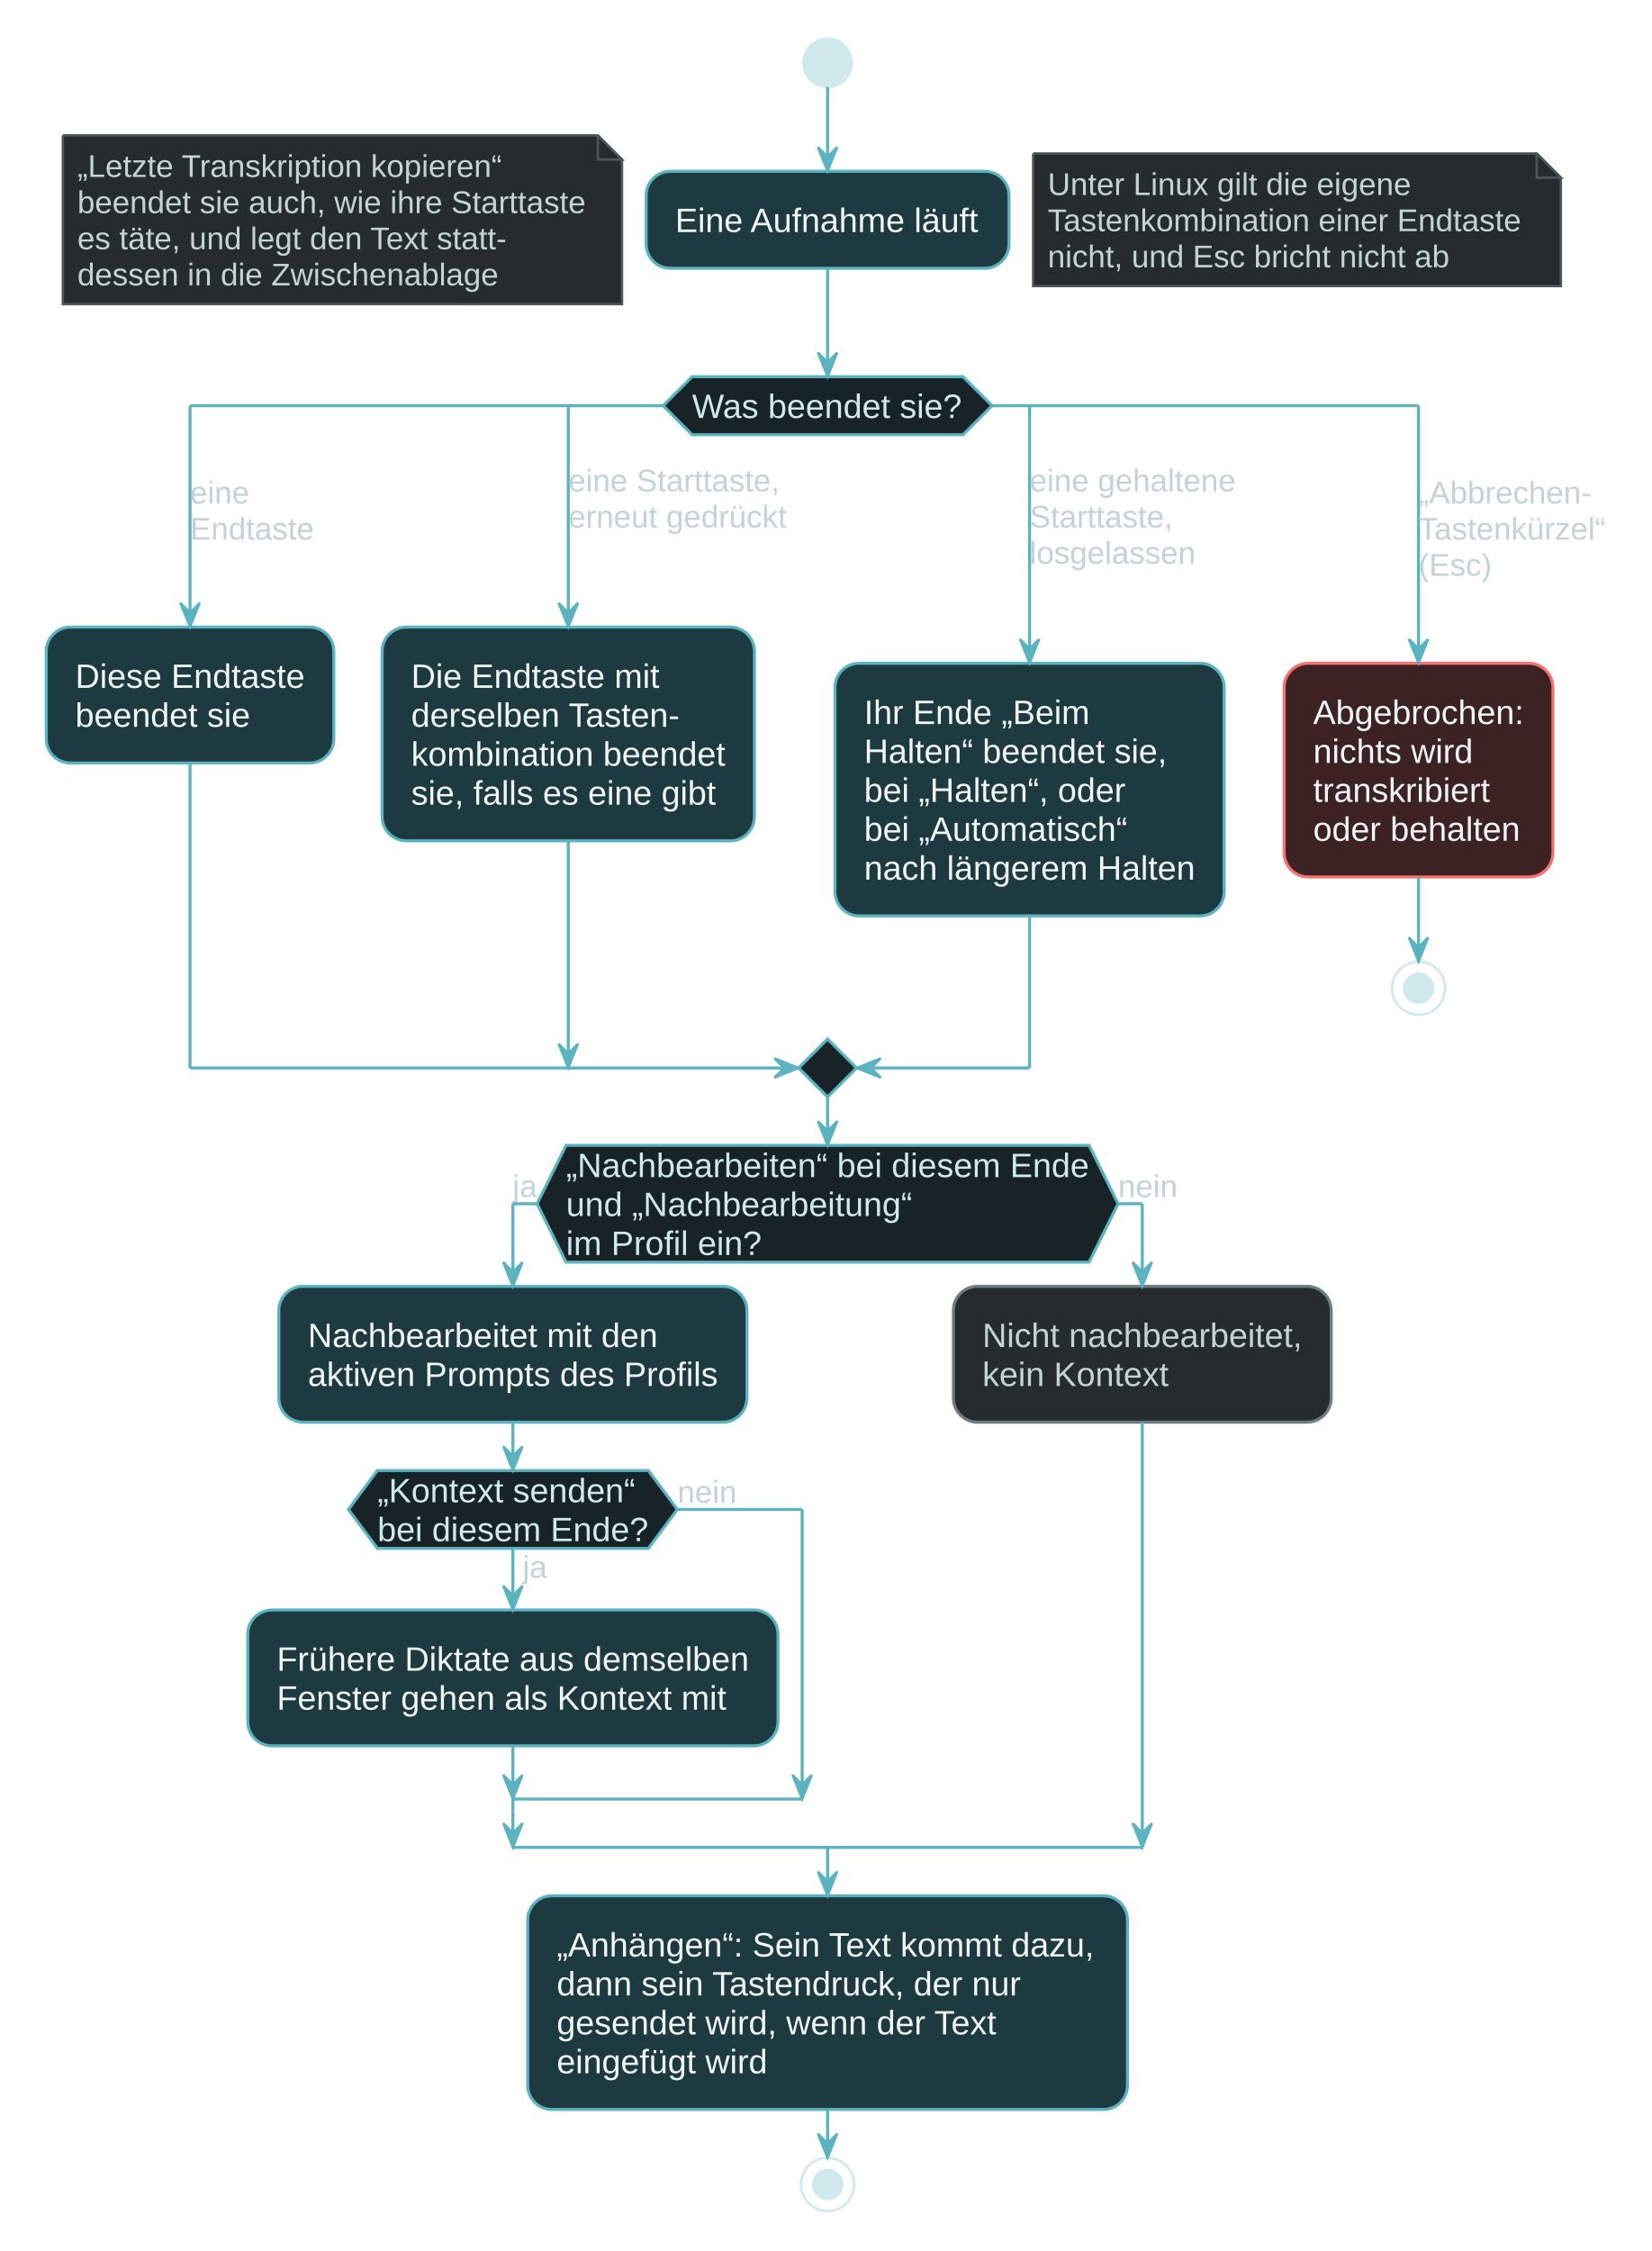
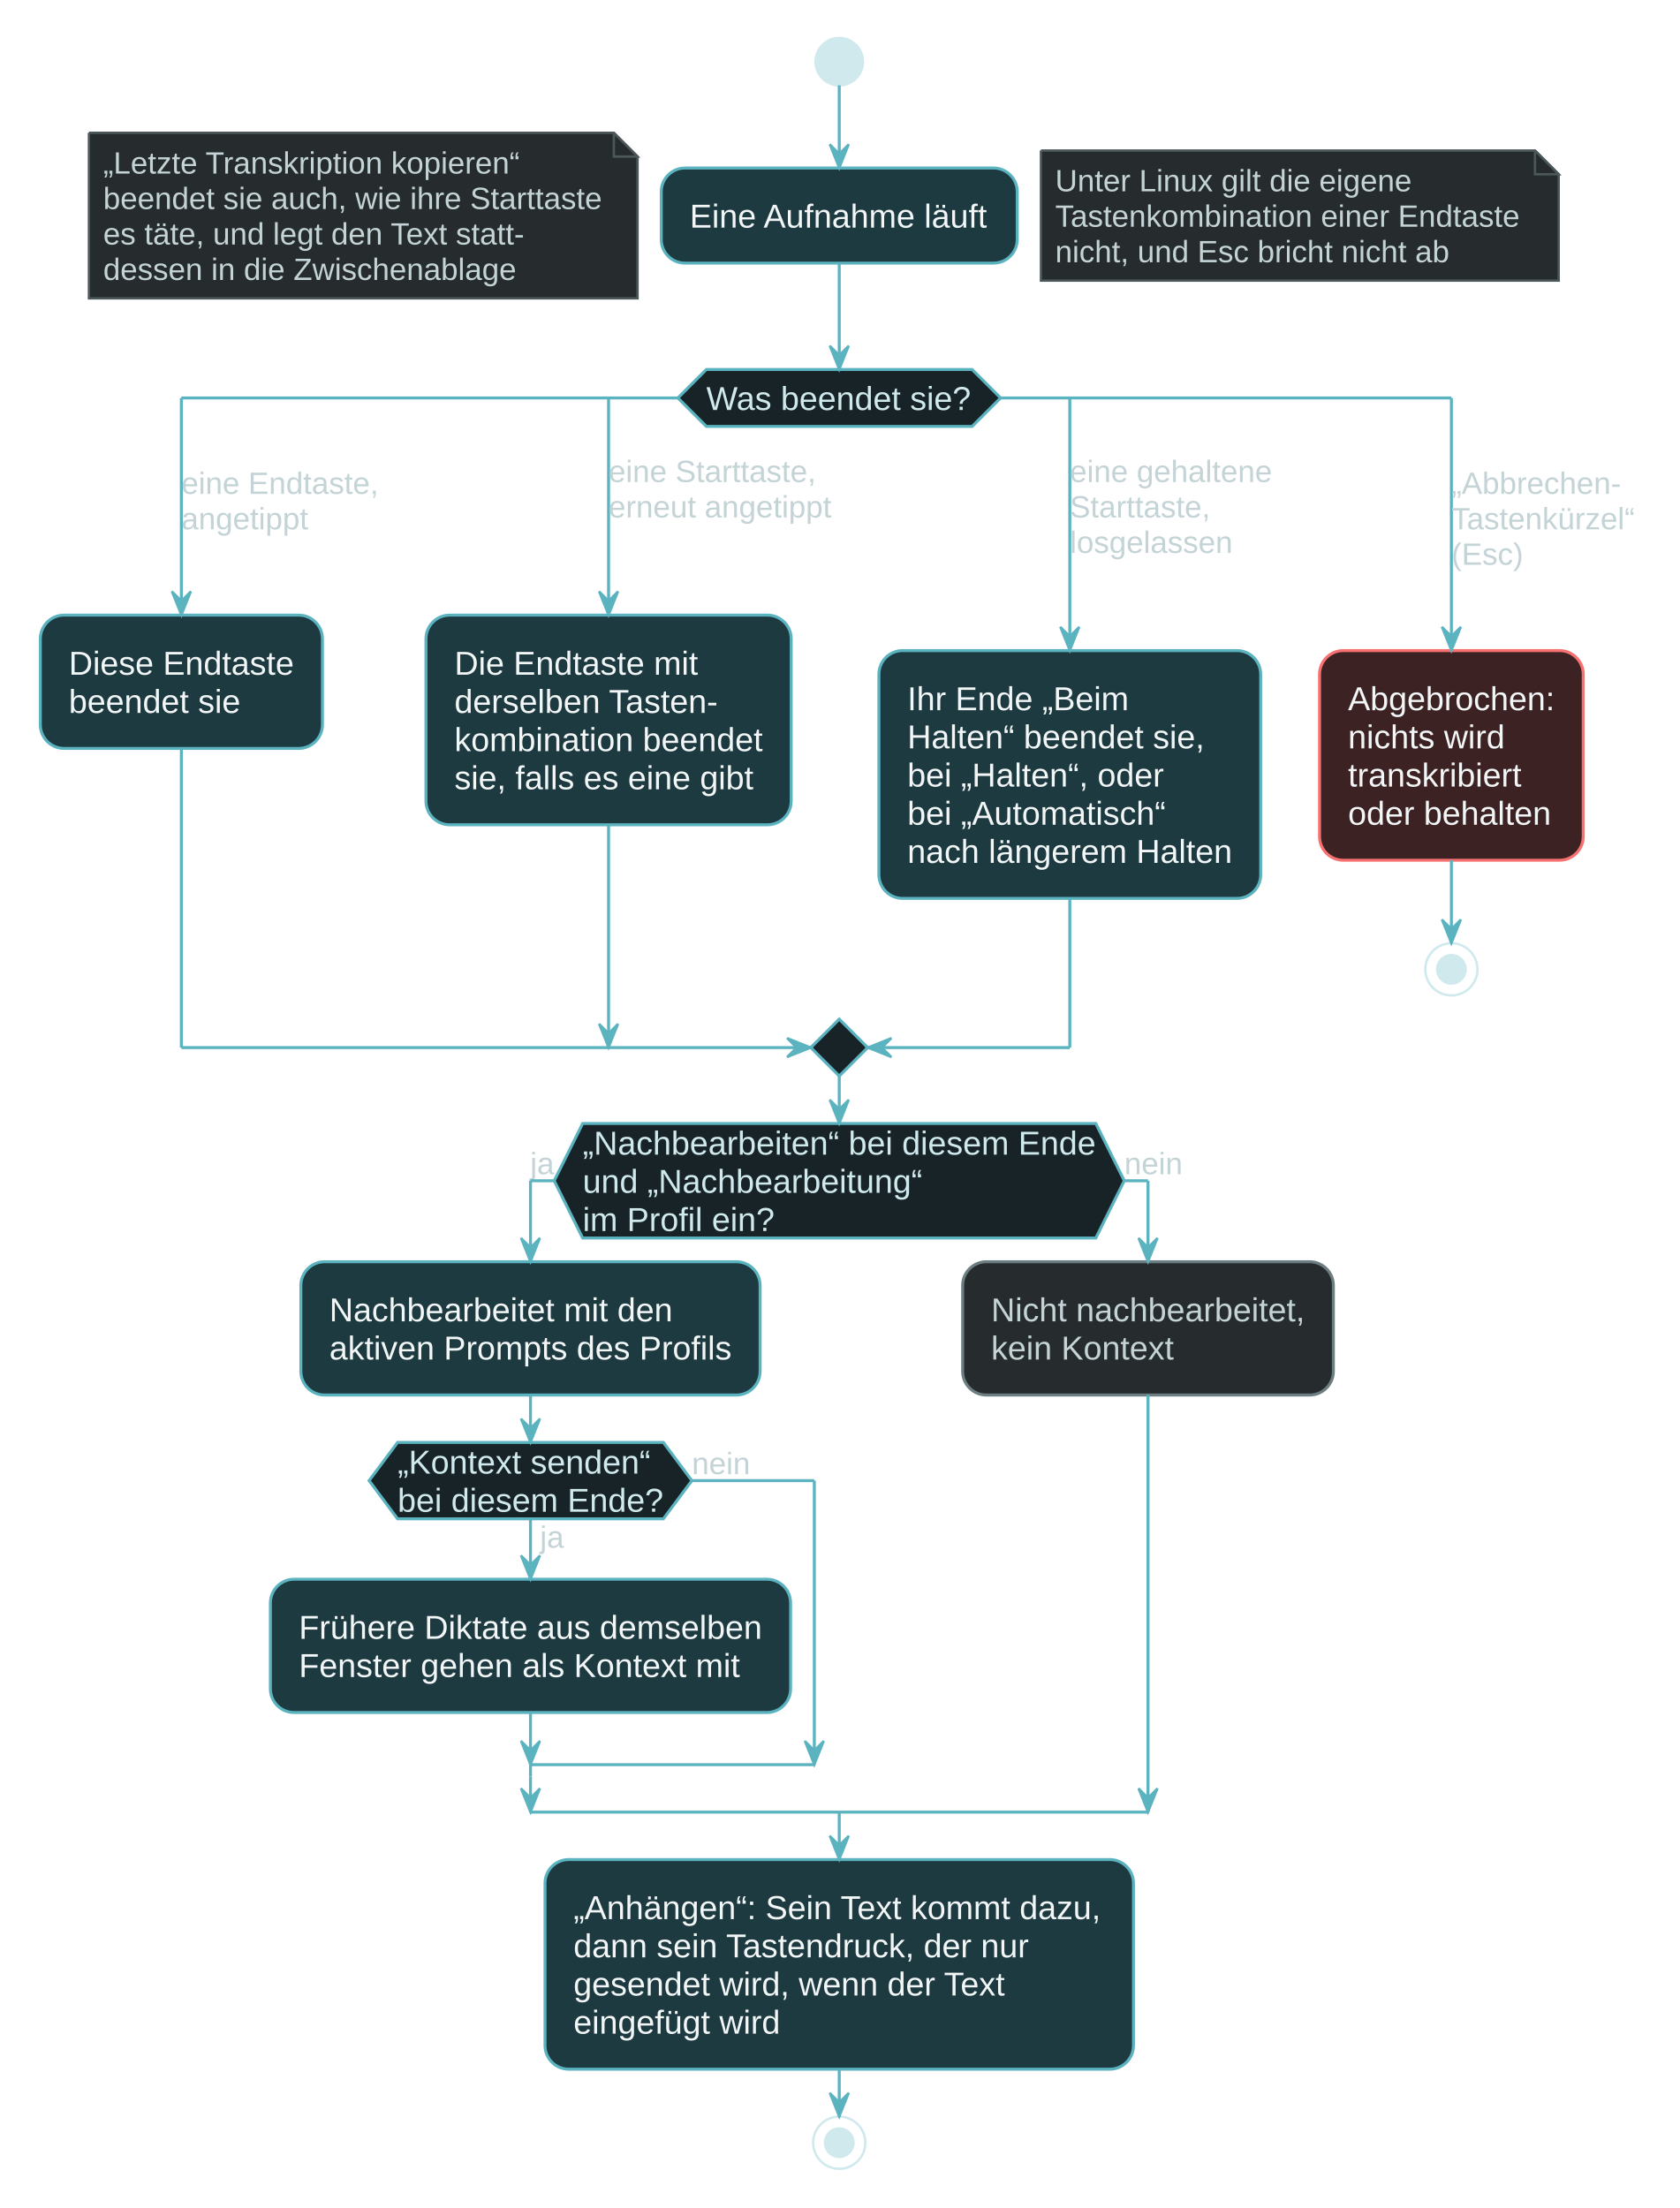
- <svg xmlns="http://www.w3.org/2000/svg" contentStyleType="text/css" data-diagram-type="ACTIVITY" height="931px" preserveAspectRatio="none" style="width:683px;height:931px;" version="1.1" viewBox="0 0 683 931" width="683px" zoomAndPan="magnify">
+ <svg xmlns="http://www.w3.org/2000/svg" contentStyleType="text/css" data-diagram-type="ACTIVITY" height="931px" preserveAspectRatio="none" style="width:708px;height:931px;" version="1.1" viewBox="0 0 708 931" width="708px" zoomAndPan="magnify">
  <defs />
  <g>
-     <ellipse cx="342.332" cy="26" fill="#CFE9ED" rx="10" ry="10" style="stroke:#CFE9ED;stroke-width:1;" />
-     <path d="M26,56 L26,125.795 L257.291,125.795 L257.291,66 L247.292,56 L26,56" fill="#262B2D" style="stroke:#4B5759;stroke-width:1;" />
-     <path d="M247.292,56 L247.292,66 L257.291,66 L247.292,56" fill="#262B2D" style="stroke:#4B5759;stroke-width:1;" />
-     <text fill="#C3D3D6" font-family="Arial, Helvetica, 'Liberation Sans', 'Arimo', sans-serif" font-size="13" lengthAdjust="spacing" textLength="176.3" x="32" y="73.194">„Letzte Transkription kopieren“</text>
-     <text fill="#C3D3D6" font-family="Arial, Helvetica, 'Liberation Sans', 'Arimo', sans-serif" font-size="13" lengthAdjust="spacing" textLength="210.292" x="32" y="88.143">beendet sie auch, wie ihre Starttaste</text>
-     <text fill="#C3D3D6" font-family="Arial, Helvetica, 'Liberation Sans', 'Arimo', sans-serif" font-size="13" lengthAdjust="spacing" textLength="179.213" x="32" y="103.091">es täte, und legt den Text statt-</text>
-     <text fill="#C3D3D6" font-family="Arial, Helvetica, 'Liberation Sans', 'Arimo', sans-serif" font-size="13" lengthAdjust="spacing" textLength="174.167" x="32" y="118.04">dessen in die Zwischenablage</text>
-     <path d="M427.373,63.474 L427.373,118.321 L645.659,118.321 L645.659,73.474 L635.659,63.474 L427.373,63.474" fill="#262B2D" style="stroke:#4B5759;stroke-width:1;" />
-     <path d="M635.659,63.474 L635.659,73.474 L645.659,73.474 L635.659,63.474" fill="#262B2D" style="stroke:#4B5759;stroke-width:1;" />
-     <text fill="#C3D3D6" font-family="Arial, Helvetica, 'Liberation Sans', 'Arimo', sans-serif" font-size="13" lengthAdjust="spacing" textLength="150.319" x="433.373" y="80.668">Unter Linux gilt die eigene</text>
-     <text fill="#C3D3D6" font-family="Arial, Helvetica, 'Liberation Sans', 'Arimo', sans-serif" font-size="13" lengthAdjust="spacing" textLength="197.285" x="433.373" y="95.617">Tastenkombination einer Endtaste</text>
-     <text fill="#C3D3D6" font-family="Arial, Helvetica, 'Liberation Sans', 'Arimo', sans-serif" font-size="13" lengthAdjust="spacing" textLength="166.201" x="433.373" y="110.566">nicht, und Esc bricht nicht ab</text>
-     <rect fill="#1D3A40" height="40.099" rx="10" ry="10" style="stroke:#5BB3C0;stroke-width:1.25;" width="150.082" x="267.291" y="70.848" />
-     <text fill="#F2F6F7" font-family="Arial, Helvetica, 'Liberation Sans', 'Arimo', sans-serif" font-size="14" lengthAdjust="spacing" textLength="126.082" x="279.291" y="95.98">Eine Aufnahme läuft</text>
-     <polygon fill="#182327" points="286.298,155.795,398.367,155.795,410.367,167.795,398.367,179.795,286.298,179.795,274.298,167.795,286.298,155.795" style="stroke:#5BB3C0;stroke-width:1.25;" />
-     <text fill="#CFE9ED" font-family="Arial, Helvetica, 'Liberation Sans', 'Arimo', sans-serif" font-size="14" lengthAdjust="spacing" textLength="112.068" x="286.298" y="172.877">Was beendet sie?</text>
-     <rect fill="#1D3A40" height="56.197" rx="10" ry="10" style="stroke:#5BB3C0;stroke-width:1.25;" width="118.944" x="19.135" y="259.37" />
-     <text fill="#F2F6F7" font-family="Arial, Helvetica, 'Liberation Sans', 'Arimo', sans-serif" font-size="14" lengthAdjust="spacing" textLength="94.944" x="31.135" y="284.502">Diese Endtaste</text>
-     <text fill="#F2F6F7" font-family="Arial, Helvetica, 'Liberation Sans', 'Arimo', sans-serif" font-size="14" lengthAdjust="spacing" textLength="72.393" x="31.135" y="300.601">beendet sie</text>
-     <rect fill="#1D3A40" height="88.394" rx="10" ry="10" style="stroke:#5BB3C0;stroke-width:1.25;" width="153.985" x="158.08" y="259.37" />
-     <text fill="#F2F6F7" font-family="Arial, Helvetica, 'Liberation Sans', 'Arimo', sans-serif" font-size="14" lengthAdjust="spacing" textLength="102.71" x="170.08" y="284.502">Die Endtaste mit</text>
-     <text fill="#F2F6F7" font-family="Arial, Helvetica, 'Liberation Sans', 'Arimo', sans-serif" font-size="14" lengthAdjust="spacing" textLength="112.841" x="170.08" y="300.601">derselben Tasten-</text>
-     <text fill="#F2F6F7" font-family="Arial, Helvetica, 'Liberation Sans', 'Arimo', sans-serif" font-size="14" lengthAdjust="spacing" textLength="129.985" x="170.08" y="316.7">kombination beendet</text>
-     <text fill="#F2F6F7" font-family="Arial, Helvetica, 'Liberation Sans', 'Arimo', sans-serif" font-size="14" lengthAdjust="spacing" textLength="126.068" x="170.08" y="332.798">sie, falls es eine gibt</text>
-     <rect fill="#1D3A40" height="104.493" rx="10" ry="10" style="stroke:#5BB3C0;stroke-width:1.25;" width="160.972" x="345.406" y="274.319" />
-     <text fill="#F2F6F7" font-family="Arial, Helvetica, 'Liberation Sans', 'Arimo', sans-serif" font-size="14" lengthAdjust="spacing" textLength="93.372" x="357.406" y="299.451">Ihr Ende „Beim</text>
-     <text fill="#F2F6F7" font-family="Arial, Helvetica, 'Liberation Sans', 'Arimo', sans-serif" font-size="14" lengthAdjust="spacing" textLength="125.303" x="357.406" y="315.55">Halten“ beendet sie,</text>
-     <text fill="#F2F6F7" font-family="Arial, Helvetica, 'Liberation Sans', 'Arimo', sans-serif" font-size="14" lengthAdjust="spacing" textLength="108.165" x="357.406" y="331.648">bei „Halten“, oder</text>
-     <text fill="#F2F6F7" font-family="Arial, Helvetica, 'Liberation Sans', 'Arimo', sans-serif" font-size="14" lengthAdjust="spacing" textLength="108.931" x="357.406" y="347.747">bei „Automatisch“</text>
-     <text fill="#F2F6F7" font-family="Arial, Helvetica, 'Liberation Sans', 'Arimo', sans-serif" font-size="14" lengthAdjust="spacing" textLength="136.972" x="357.406" y="363.846">nach längerem Halten</text>
-     <rect fill="#3D2224" height="88.394" rx="10" ry="10" style="stroke:#F87171;stroke-width:1.25;" width="111.179" x="531.191" y="274.319" />
-     <text fill="#F2F6F7" font-family="Arial, Helvetica, 'Liberation Sans', 'Arimo', sans-serif" font-size="14" lengthAdjust="spacing" textLength="87.179" x="543.191" y="299.451">Abgebrochen:</text>
-     <text fill="#F2F6F7" font-family="Arial, Helvetica, 'Liberation Sans', 'Arimo', sans-serif" font-size="14" lengthAdjust="spacing" textLength="66.131" x="543.191" y="315.55">nichts wird</text>
-     <text fill="#F2F6F7" font-family="Arial, Helvetica, 'Liberation Sans', 'Arimo', sans-serif" font-size="14" lengthAdjust="spacing" textLength="73.131" x="543.191" y="331.648">transkribiert</text>
-     <text fill="#F2F6F7" font-family="Arial, Helvetica, 'Liberation Sans', 'Arimo', sans-serif" font-size="14" lengthAdjust="spacing" textLength="85.627" x="543.191" y="347.747">oder behalten</text>
-     <ellipse cx="586.781" cy="408.714" fill="none" rx="11" ry="11" style="stroke:#CFE9ED;stroke-width:1;" />
-     <ellipse cx="586.781" cy="408.714" fill="#CFE9ED" rx="6" ry="6" style="stroke:#CFE9ED;stroke-width:1;" />
-     <polygon fill="#182327" points="342.332,429.714,342.332,429.714,354.332,441.714,342.332,453.714,342.332,453.714,330.332,441.714,342.332,429.714" style="stroke:#5BB3C0;stroke-width:1.25;" />
-     <polygon fill="#182327" points="234.157,473.714,450.508,473.714,462.508,497.862,450.508,522.01,234.157,522.01,222.157,497.862,234.157,473.714" style="stroke:#5BB3C0;stroke-width:1.25;" />
-     <text fill="#CFE9ED" font-family="Arial, Helvetica, 'Liberation Sans', 'Arimo', sans-serif" font-size="14" lengthAdjust="spacing" textLength="216.351" x="234.157" y="486.846">„Nachbearbeiten“ bei diesem Ende</text>
-     <text fill="#CFE9ED" font-family="Arial, Helvetica, 'Liberation Sans', 'Arimo', sans-serif" font-size="14" lengthAdjust="spacing" textLength="143.206" x="234.157" y="502.944">und „Nachbearbeitung“</text>
-     <text fill="#CFE9ED" font-family="Arial, Helvetica, 'Liberation Sans', 'Arimo', sans-serif" font-size="14" lengthAdjust="spacing" textLength="80.917" x="234.157" y="519.043">im Profil ein?</text>
-     <text fill="#C3D3D6" font-family="Arial, Helvetica, 'Liberation Sans', 'Arimo', sans-serif" font-size="13" lengthAdjust="spacing" textLength="10.118" x="212.039" y="495.107">ja</text>
-     <text fill="#C3D3D6" font-family="Arial, Helvetica, 'Liberation Sans', 'Arimo', sans-serif" font-size="13" lengthAdjust="spacing" textLength="24.578" x="462.508" y="495.107">nein</text>
-     <rect fill="#1D3A40" height="56.197" rx="10" ry="10" style="stroke:#5BB3C0;stroke-width:1.25;" width="193.62" x="115.347" y="532.01" />
-     <text fill="#F2F6F7" font-family="Arial, Helvetica, 'Liberation Sans', 'Arimo', sans-serif" font-size="14" lengthAdjust="spacing" textLength="144.751" x="127.347" y="557.141">Nachbearbeitet mit den</text>
-     <text fill="#F2F6F7" font-family="Arial, Helvetica, 'Liberation Sans', 'Arimo', sans-serif" font-size="14" lengthAdjust="spacing" textLength="169.62" x="127.347" y="573.24">aktiven Prompts des Profils</text>
-     <rect fill="#1D3A40" height="56.197" rx="10" ry="10" style="stroke:#5BB3C0;stroke-width:1.25;" width="219.323" x="102.496" y="665.878" />
-     <text fill="#F2F6F7" font-family="Arial, Helvetica, 'Liberation Sans', 'Arimo', sans-serif" font-size="14" lengthAdjust="spacing" textLength="195.323" x="114.496" y="691.01">Frühere Diktate aus demselben</text>
-     <text fill="#F2F6F7" font-family="Arial, Helvetica, 'Liberation Sans', 'Arimo', sans-serif" font-size="14" lengthAdjust="spacing" textLength="185.985" x="114.496" y="707.109">Fenster gehen als Kontext mit</text>
-     <polygon fill="#182327" points="156.12,608.207,268.195,608.207,280.195,624.305,268.195,640.404,156.12,640.404,144.12,624.305,156.12,608.207" style="stroke:#5BB3C0;stroke-width:1.25;" />
-     <text fill="#C3D3D6" font-family="Arial, Helvetica, 'Liberation Sans', 'Arimo', sans-serif" font-size="13" lengthAdjust="spacing" textLength="10.118" x="216.157" y="652.598">ja</text>
-     <text fill="#CFE9ED" font-family="Arial, Helvetica, 'Liberation Sans', 'Arimo', sans-serif" font-size="14" lengthAdjust="spacing" textLength="106.62" x="156.12" y="621.339">„Kontext senden“</text>
-     <text fill="#CFE9ED" font-family="Arial, Helvetica, 'Liberation Sans', 'Arimo', sans-serif" font-size="14" lengthAdjust="spacing" textLength="112.075" x="156.12" y="637.437">bei diesem Ende?</text>
-     <text fill="#C3D3D6" font-family="Arial, Helvetica, 'Liberation Sans', 'Arimo', sans-serif" font-size="13" lengthAdjust="spacing" textLength="24.578" x="280.195" y="621.551">nein</text>
-     <rect fill="#262B2D" height="56.197" rx="10" ry="10" style="stroke:#6D7E82;stroke-width:1.25;" width="156.303" x="394.356" y="532.01" />
-     <text fill="#C3D3D6" font-family="Arial, Helvetica, 'Liberation Sans', 'Arimo', sans-serif" font-size="14" lengthAdjust="spacing" textLength="132.303" x="406.356" y="557.141">Nicht nachbearbeitet,</text>
-     <text fill="#C3D3D6" font-family="Arial, Helvetica, 'Liberation Sans', 'Arimo', sans-serif" font-size="14" lengthAdjust="spacing" textLength="77.048" x="406.356" y="573.24">kein Kontext</text>
-     <rect fill="#1D3A40" height="88.394" rx="10" ry="10" style="stroke:#5BB3C0;stroke-width:1.25;" width="248.109" x="218.278" y="784.076" />
-     <text fill="#F2F6F7" font-family="Arial, Helvetica, 'Liberation Sans', 'Arimo', sans-serif" font-size="14" lengthAdjust="spacing" textLength="224.109" x="230.278" y="809.207">„Anhängen“: Sein Text kommt dazu,</text>
-     <text fill="#F2F6F7" font-family="Arial, Helvetica, 'Liberation Sans', 'Arimo', sans-serif" font-size="14" lengthAdjust="spacing" textLength="193.778" x="230.278" y="825.306">dann sein Tastendruck, der nur</text>
-     <text fill="#F2F6F7" font-family="Arial, Helvetica, 'Liberation Sans', 'Arimo', sans-serif" font-size="14" lengthAdjust="spacing" textLength="183.654" x="230.278" y="841.405">gesendet wird, wenn der Text</text>
-     <text fill="#F2F6F7" font-family="Arial, Helvetica, 'Liberation Sans', 'Arimo', sans-serif" font-size="14" lengthAdjust="spacing" textLength="87.165" x="230.278" y="857.503">eingefügt wird</text>
-     <ellipse cx="342.332" cy="903.47" fill="none" rx="11" ry="11" style="stroke:#CFE9ED;stroke-width:1;" />
-     <ellipse cx="342.332" cy="903.47" fill="#CFE9ED" rx="6" ry="6" style="stroke:#CFE9ED;stroke-width:1;" />
-     <line style="stroke:#5BB3C0;stroke-width:1.25;" x1="342.332" x2="342.332" y1="36" y2="70.848" />
-     <polygon fill="#5BB3C0" points="338.332,60.848,342.332,70.848,346.332,60.848,342.332,64.848" style="stroke:#5BB3C0;stroke-width:1;" />
-     <line style="stroke:#5BB3C0;stroke-width:1.25;" x1="586.781" x2="586.781" y1="362.714" y2="397.714" />
-     <polygon fill="#5BB3C0" points="582.781,387.714,586.781,397.714,590.781,387.714,586.781,391.714" style="stroke:#5BB3C0;stroke-width:1;" />
-     <line style="stroke:#5BB3C0;stroke-width:1.25;" x1="274.298" x2="78.607" y1="167.795" y2="167.795" />
-     <line style="stroke:#5BB3C0;stroke-width:1.25;" x1="78.607" x2="78.607" y1="167.795" y2="259.37" />
-     <polygon fill="#5BB3C0" points="74.607,249.37,78.607,259.37,82.607,249.37,78.607,253.37" style="stroke:#5BB3C0;stroke-width:1;" />
-     <text fill="#C3D3D6" font-family="Arial, Helvetica, 'Liberation Sans', 'Arimo', sans-serif" font-size="13" lengthAdjust="spacing" textLength="24.578" x="78.607" y="208.244">eine</text>
-     <text fill="#C3D3D6" font-family="Arial, Helvetica, 'Liberation Sans', 'Arimo', sans-serif" font-size="13" lengthAdjust="spacing" textLength="51.315" x="78.607" y="223.192">Endtaste</text>
-     <line style="stroke:#5BB3C0;stroke-width:1.25;" x1="410.367" x2="586.781" y1="167.795" y2="167.795" />
-     <line style="stroke:#5BB3C0;stroke-width:1.25;" x1="586.781" x2="586.781" y1="167.795" y2="274.319" />
-     <polygon fill="#5BB3C0" points="582.781,264.319,586.781,274.319,590.781,264.319,586.781,268.319" style="stroke:#5BB3C0;stroke-width:1;" />
-     <text fill="#C3D3D6" font-family="Arial, Helvetica, 'Liberation Sans', 'Arimo', sans-serif" font-size="13" lengthAdjust="spacing" textLength="71.538" x="586.781" y="208.244">„Abbrechen-</text>
-     <text fill="#C3D3D6" font-family="Arial, Helvetica, 'Liberation Sans', 'Arimo', sans-serif" font-size="13" lengthAdjust="spacing" textLength="78.749" x="586.781" y="223.192">Tastenkürzel“</text>
-     <text fill="#C3D3D6" font-family="Arial, Helvetica, 'Liberation Sans', 'Arimo', sans-serif" font-size="13" lengthAdjust="spacing" textLength="30.329" x="586.781" y="238.141">(Esc)</text>
-     <line style="stroke:#5BB3C0;stroke-width:1.25;" x1="235.072" x2="235.072" y1="167.795" y2="259.37" />
-     <polygon fill="#5BB3C0" points="231.072,249.37,235.072,259.37,239.072,249.37,235.072,253.37" style="stroke:#5BB3C0;stroke-width:1;" />
-     <text fill="#C3D3D6" font-family="Arial, Helvetica, 'Liberation Sans', 'Arimo', sans-serif" font-size="13" lengthAdjust="spacing" textLength="87.439" x="235.072" y="203.244">eine Starttaste,</text>
-     <text fill="#C3D3D6" font-family="Arial, Helvetica, 'Liberation Sans', 'Arimo', sans-serif" font-size="13" lengthAdjust="spacing" textLength="90.334" x="235.072" y="218.192">erneut gedrückt</text>
-     <line style="stroke:#5BB3C0;stroke-width:1.25;" x1="425.892" x2="425.892" y1="167.795" y2="274.319" />
-     <polygon fill="#5BB3C0" points="421.892,264.319,425.892,274.319,429.892,264.319,425.892,268.319" style="stroke:#5BB3C0;stroke-width:1;" />
-     <text fill="#C3D3D6" font-family="Arial, Helvetica, 'Liberation Sans', 'Arimo', sans-serif" font-size="13" lengthAdjust="spacing" textLength="85.3" x="425.892" y="203.244">eine gehaltene</text>
-     <text fill="#C3D3D6" font-family="Arial, Helvetica, 'Liberation Sans', 'Arimo', sans-serif" font-size="13" lengthAdjust="spacing" textLength="59.249" x="425.892" y="218.192">Starttaste,</text>
-     <text fill="#C3D3D6" font-family="Arial, Helvetica, 'Liberation Sans', 'Arimo', sans-serif" font-size="13" lengthAdjust="spacing" textLength="68.656" x="425.892" y="233.141">losgelassen</text>
-     <line style="stroke:#5BB3C0;stroke-width:1.25;" x1="78.607" x2="78.607" y1="315.568" y2="441.714" />
-     <line style="stroke:#5BB3C0;stroke-width:1.25;" x1="78.607" x2="330.332" y1="441.714" y2="441.714" />
-     <polygon fill="#5BB3C0" points="320.332,437.714,330.332,441.714,320.332,445.714,324.332,441.714" style="stroke:#5BB3C0;stroke-width:1;" />
-     <line style="stroke:#5BB3C0;stroke-width:1.25;" x1="425.892" x2="425.892" y1="378.812" y2="441.714" />
-     <line style="stroke:#5BB3C0;stroke-width:1.25;" x1="425.892" x2="354.332" y1="441.714" y2="441.714" />
-     <polygon fill="#5BB3C0" points="364.332,437.714,354.332,441.714,364.332,445.714,360.332,441.714" style="stroke:#5BB3C0;stroke-width:1;" />
-     <line style="stroke:#5BB3C0;stroke-width:1.25;" x1="235.072" x2="235.072" y1="347.765" y2="441.714" />
-     <polygon fill="#5BB3C0" points="231.072,431.714,235.072,441.714,239.072,431.714,235.072,435.714" style="stroke:#5BB3C0;stroke-width:1;" />
-     <line style="stroke:#5BB3C0;stroke-width:1.25;" x1="342.332" x2="342.332" y1="110.947" y2="155.795" />
-     <polygon fill="#5BB3C0" points="338.332,145.795,342.332,155.795,346.332,145.795,342.332,149.795" style="stroke:#5BB3C0;stroke-width:1;" />
-     <line style="stroke:#5BB3C0;stroke-width:1.25;" x1="212.157" x2="212.157" y1="640.404" y2="665.878" />
-     <polygon fill="#5BB3C0" points="208.157,655.878,212.157,665.878,216.157,655.878,212.157,659.878" style="stroke:#5BB3C0;stroke-width:1;" />
-     <line style="stroke:#5BB3C0;stroke-width:1.25;" x1="280.195" x2="331.819" y1="624.305" y2="624.305" />
-     <line style="stroke:#5BB3C0;stroke-width:1.25;" x1="331.819" x2="331.819" y1="624.305" y2="744.076" />
-     <polygon fill="#5BB3C0" points="327.819,734.076,331.819,744.076,335.819,734.076,331.819,738.076" style="stroke:#5BB3C0;stroke-width:1;" />
-     <line style="stroke:#5BB3C0;stroke-width:1.25;" x1="331.819" x2="212.157" y1="744.076" y2="744.076" />
-     <line style="stroke:#5BB3C0;stroke-width:1.25;" x1="212.157" x2="212.157" y1="744.076" y2="749.076" />
-     <line style="stroke:#5BB3C0;stroke-width:1.25;" x1="212.157" x2="212.157" y1="722.076" y2="744.076" />
-     <polygon fill="#5BB3C0" points="208.157,734.076,212.157,744.076,216.157,734.076,212.157,738.076" style="stroke:#5BB3C0;stroke-width:1;" />
-     <line style="stroke:#5BB3C0;stroke-width:1.25;" x1="212.157" x2="212.157" y1="588.207" y2="608.207" />
-     <polygon fill="#5BB3C0" points="208.157,598.207,212.157,608.207,216.157,598.207,212.157,602.207" style="stroke:#5BB3C0;stroke-width:1;" />
-     <line style="stroke:#5BB3C0;stroke-width:1.25;" x1="222.157" x2="212.157" y1="497.862" y2="497.862" />
-     <line style="stroke:#5BB3C0;stroke-width:1.25;" x1="212.157" x2="212.157" y1="497.862" y2="532.01" />
-     <polygon fill="#5BB3C0" points="208.157,522.01,212.157,532.01,216.157,522.01,212.157,526.01" style="stroke:#5BB3C0;stroke-width:1;" />
-     <line style="stroke:#5BB3C0;stroke-width:1.25;" x1="462.508" x2="472.508" y1="497.862" y2="497.862" />
-     <line style="stroke:#5BB3C0;stroke-width:1.25;" x1="472.508" x2="472.508" y1="497.862" y2="532.01" />
-     <polygon fill="#5BB3C0" points="468.508,522.01,472.508,532.01,476.508,522.01,472.508,526.01" style="stroke:#5BB3C0;stroke-width:1;" />
-     <line style="stroke:#5BB3C0;stroke-width:1.25;" x1="212.157" x2="212.157" y1="749.076" y2="764.076" />
-     <polygon fill="#5BB3C0" points="208.157,754.076,212.157,764.076,216.157,754.076,212.157,758.076" style="stroke:#5BB3C0;stroke-width:1;" />
-     <line style="stroke:#5BB3C0;stroke-width:1.25;" x1="472.508" x2="472.508" y1="588.207" y2="764.076" />
-     <polygon fill="#5BB3C0" points="468.508,754.076,472.508,764.076,476.508,754.076,472.508,758.076" style="stroke:#5BB3C0;stroke-width:1;" />
-     <line style="stroke:#5BB3C0;stroke-width:1.25;" x1="212.157" x2="472.508" y1="764.076" y2="764.076" />
-     <line style="stroke:#5BB3C0;stroke-width:1.25;" x1="342.332" x2="342.332" y1="453.714" y2="473.714" />
-     <polygon fill="#5BB3C0" points="338.332,463.714,342.332,473.714,346.332,463.714,342.332,467.714" style="stroke:#5BB3C0;stroke-width:1;" />
-     <line style="stroke:#5BB3C0;stroke-width:1.25;" x1="342.332" x2="342.332" y1="764.076" y2="784.076" />
-     <polygon fill="#5BB3C0" points="338.332,774.076,342.332,784.076,346.332,774.076,342.332,778.076" style="stroke:#5BB3C0;stroke-width:1;" />
-     <line style="stroke:#5BB3C0;stroke-width:1.25;" x1="342.332" x2="342.332" y1="872.47" y2="892.47" />
-     <polygon fill="#5BB3C0" points="338.332,882.47,342.332,892.47,346.332,882.47,342.332,886.47" style="stroke:#5BB3C0;stroke-width:1;" />
+     <ellipse cx="353.835" cy="26" fill="#CFE9ED" rx="10" ry="10" style="stroke:#CFE9ED;stroke-width:1;" />
+     <path d="M37.502,56 L37.502,125.795 L268.794,125.795 L268.794,66 L258.794,56 L37.502,56" fill="#262B2D" style="stroke:#4B5759;stroke-width:1;" />
+     <path d="M258.794,56 L258.794,66 L268.794,66 L258.794,56" fill="#262B2D" style="stroke:#4B5759;stroke-width:1;" />
+     <text fill="#C3D3D6" font-family="Arial, Helvetica, 'Liberation Sans', 'Arimo', sans-serif" font-size="13" lengthAdjust="spacing" textLength="176.3" x="43.502" y="73.194">„Letzte Transkription kopieren“</text>
+     <text fill="#C3D3D6" font-family="Arial, Helvetica, 'Liberation Sans', 'Arimo', sans-serif" font-size="13" lengthAdjust="spacing" textLength="210.292" x="43.502" y="88.143">beendet sie auch, wie ihre Starttaste</text>
+     <text fill="#C3D3D6" font-family="Arial, Helvetica, 'Liberation Sans', 'Arimo', sans-serif" font-size="13" lengthAdjust="spacing" textLength="179.213" x="43.502" y="103.091">es täte, und legt den Text statt-</text>
+     <text fill="#C3D3D6" font-family="Arial, Helvetica, 'Liberation Sans', 'Arimo', sans-serif" font-size="13" lengthAdjust="spacing" textLength="174.167" x="43.502" y="118.04">dessen in die Zwischenablage</text>
+     <path d="M438.876,63.474 L438.876,118.321 L657.161,118.321 L657.161,73.474 L647.161,63.474 L438.876,63.474" fill="#262B2D" style="stroke:#4B5759;stroke-width:1;" />
+     <path d="M647.161,63.474 L647.161,73.474 L657.161,73.474 L647.161,63.474" fill="#262B2D" style="stroke:#4B5759;stroke-width:1;" />
+     <text fill="#C3D3D6" font-family="Arial, Helvetica, 'Liberation Sans', 'Arimo', sans-serif" font-size="13" lengthAdjust="spacing" textLength="150.319" x="444.876" y="80.668">Unter Linux gilt die eigene</text>
+     <text fill="#C3D3D6" font-family="Arial, Helvetica, 'Liberation Sans', 'Arimo', sans-serif" font-size="13" lengthAdjust="spacing" textLength="197.285" x="444.876" y="95.617">Tastenkombination einer Endtaste</text>
+     <text fill="#C3D3D6" font-family="Arial, Helvetica, 'Liberation Sans', 'Arimo', sans-serif" font-size="13" lengthAdjust="spacing" textLength="166.201" x="444.876" y="110.566">nicht, und Esc bricht nicht ab</text>
+     <rect fill="#1D3A40" height="40.099" rx="10" ry="10" style="stroke:#5BB3C0;stroke-width:1.25;" width="150.082" x="278.794" y="70.848" />
+     <text fill="#F2F6F7" font-family="Arial, Helvetica, 'Liberation Sans', 'Arimo', sans-serif" font-size="14" lengthAdjust="spacing" textLength="126.082" x="290.794" y="95.98">Eine Aufnahme läuft</text>
+     <polygon fill="#182327" points="297.8,155.795,409.869,155.795,421.869,167.795,409.869,179.795,297.8,179.795,285.8,167.795,297.8,155.795" style="stroke:#5BB3C0;stroke-width:1.25;" />
+     <text fill="#CFE9ED" font-family="Arial, Helvetica, 'Liberation Sans', 'Arimo', sans-serif" font-size="14" lengthAdjust="spacing" textLength="112.068" x="297.8" y="172.877">Was beendet sie?</text>
+     <rect fill="#1D3A40" height="56.197" rx="10" ry="10" style="stroke:#5BB3C0;stroke-width:1.25;" width="118.944" x="17" y="259.37" />
+     <text fill="#F2F6F7" font-family="Arial, Helvetica, 'Liberation Sans', 'Arimo', sans-serif" font-size="14" lengthAdjust="spacing" textLength="94.944" x="29" y="284.502">Diese Endtaste</text>
+     <text fill="#F2F6F7" font-family="Arial, Helvetica, 'Liberation Sans', 'Arimo', sans-serif" font-size="14" lengthAdjust="spacing" textLength="72.393" x="29" y="300.601">beendet sie</text>
+     <rect fill="#1D3A40" height="88.394" rx="10" ry="10" style="stroke:#5BB3C0;stroke-width:1.25;" width="153.985" x="179.588" y="259.37" />
+     <text fill="#F2F6F7" font-family="Arial, Helvetica, 'Liberation Sans', 'Arimo', sans-serif" font-size="14" lengthAdjust="spacing" textLength="102.71" x="191.588" y="284.502">Die Endtaste mit</text>
+     <text fill="#F2F6F7" font-family="Arial, Helvetica, 'Liberation Sans', 'Arimo', sans-serif" font-size="14" lengthAdjust="spacing" textLength="112.841" x="191.588" y="300.601">derselben Tasten-</text>
+     <text fill="#F2F6F7" font-family="Arial, Helvetica, 'Liberation Sans', 'Arimo', sans-serif" font-size="14" lengthAdjust="spacing" textLength="129.985" x="191.588" y="316.7">kombination beendet</text>
+     <text fill="#F2F6F7" font-family="Arial, Helvetica, 'Liberation Sans', 'Arimo', sans-serif" font-size="14" lengthAdjust="spacing" textLength="126.068" x="191.588" y="332.798">sie, falls es eine gibt</text>
+     <rect fill="#1D3A40" height="104.493" rx="10" ry="10" style="stroke:#5BB3C0;stroke-width:1.25;" width="160.972" x="370.545" y="274.319" />
+     <text fill="#F2F6F7" font-family="Arial, Helvetica, 'Liberation Sans', 'Arimo', sans-serif" font-size="14" lengthAdjust="spacing" textLength="93.372" x="382.545" y="299.451">Ihr Ende „Beim</text>
+     <text fill="#F2F6F7" font-family="Arial, Helvetica, 'Liberation Sans', 'Arimo', sans-serif" font-size="14" lengthAdjust="spacing" textLength="125.303" x="382.545" y="315.55">Halten“ beendet sie,</text>
+     <text fill="#F2F6F7" font-family="Arial, Helvetica, 'Liberation Sans', 'Arimo', sans-serif" font-size="14" lengthAdjust="spacing" textLength="108.165" x="382.545" y="331.648">bei „Halten“, oder</text>
+     <text fill="#F2F6F7" font-family="Arial, Helvetica, 'Liberation Sans', 'Arimo', sans-serif" font-size="14" lengthAdjust="spacing" textLength="108.931" x="382.545" y="347.747">bei „Automatisch“</text>
+     <text fill="#F2F6F7" font-family="Arial, Helvetica, 'Liberation Sans', 'Arimo', sans-serif" font-size="14" lengthAdjust="spacing" textLength="136.972" x="382.545" y="363.846">nach längerem Halten</text>
+     <rect fill="#3D2224" height="88.394" rx="10" ry="10" style="stroke:#F87171;stroke-width:1.25;" width="111.179" x="556.331" y="274.319" />
+     <text fill="#F2F6F7" font-family="Arial, Helvetica, 'Liberation Sans', 'Arimo', sans-serif" font-size="14" lengthAdjust="spacing" textLength="87.179" x="568.331" y="299.451">Abgebrochen:</text>
+     <text fill="#F2F6F7" font-family="Arial, Helvetica, 'Liberation Sans', 'Arimo', sans-serif" font-size="14" lengthAdjust="spacing" textLength="66.131" x="568.331" y="315.55">nichts wird</text>
+     <text fill="#F2F6F7" font-family="Arial, Helvetica, 'Liberation Sans', 'Arimo', sans-serif" font-size="14" lengthAdjust="spacing" textLength="73.131" x="568.331" y="331.648">transkribiert</text>
+     <text fill="#F2F6F7" font-family="Arial, Helvetica, 'Liberation Sans', 'Arimo', sans-serif" font-size="14" lengthAdjust="spacing" textLength="85.627" x="568.331" y="347.747">oder behalten</text>
+     <ellipse cx="611.92" cy="408.714" fill="none" rx="11" ry="11" style="stroke:#CFE9ED;stroke-width:1;" />
+     <ellipse cx="611.92" cy="408.714" fill="#CFE9ED" rx="6" ry="6" style="stroke:#CFE9ED;stroke-width:1;" />
+     <polygon fill="#182327" points="353.835,429.714,353.835,429.714,365.835,441.714,353.835,453.714,353.835,453.714,341.835,441.714,353.835,429.714" style="stroke:#5BB3C0;stroke-width:1.25;" />
+     <polygon fill="#182327" points="245.659,473.714,462.01,473.714,474.01,497.862,462.01,522.01,245.659,522.01,233.659,497.862,245.659,473.714" style="stroke:#5BB3C0;stroke-width:1.25;" />
+     <text fill="#CFE9ED" font-family="Arial, Helvetica, 'Liberation Sans', 'Arimo', sans-serif" font-size="14" lengthAdjust="spacing" textLength="216.351" x="245.659" y="486.846">„Nachbearbeiten“ bei diesem Ende</text>
+     <text fill="#CFE9ED" font-family="Arial, Helvetica, 'Liberation Sans', 'Arimo', sans-serif" font-size="14" lengthAdjust="spacing" textLength="143.206" x="245.659" y="502.944">und „Nachbearbeitung“</text>
+     <text fill="#CFE9ED" font-family="Arial, Helvetica, 'Liberation Sans', 'Arimo', sans-serif" font-size="14" lengthAdjust="spacing" textLength="80.917" x="245.659" y="519.043">im Profil ein?</text>
+     <text fill="#C3D3D6" font-family="Arial, Helvetica, 'Liberation Sans', 'Arimo', sans-serif" font-size="13" lengthAdjust="spacing" textLength="10.118" x="223.541" y="495.107">ja</text>
+     <text fill="#C3D3D6" font-family="Arial, Helvetica, 'Liberation Sans', 'Arimo', sans-serif" font-size="13" lengthAdjust="spacing" textLength="24.578" x="474.01" y="495.107">nein</text>
+     <rect fill="#1D3A40" height="56.197" rx="10" ry="10" style="stroke:#5BB3C0;stroke-width:1.25;" width="193.62" x="126.849" y="532.01" />
+     <text fill="#F2F6F7" font-family="Arial, Helvetica, 'Liberation Sans', 'Arimo', sans-serif" font-size="14" lengthAdjust="spacing" textLength="144.751" x="138.849" y="557.141">Nachbearbeitet mit den</text>
+     <text fill="#F2F6F7" font-family="Arial, Helvetica, 'Liberation Sans', 'Arimo', sans-serif" font-size="14" lengthAdjust="spacing" textLength="169.62" x="138.849" y="573.24">aktiven Prompts des Profils</text>
+     <rect fill="#1D3A40" height="56.197" rx="10" ry="10" style="stroke:#5BB3C0;stroke-width:1.25;" width="219.323" x="113.998" y="665.878" />
+     <text fill="#F2F6F7" font-family="Arial, Helvetica, 'Liberation Sans', 'Arimo', sans-serif" font-size="14" lengthAdjust="spacing" textLength="195.323" x="125.998" y="691.01">Frühere Diktate aus demselben</text>
+     <text fill="#F2F6F7" font-family="Arial, Helvetica, 'Liberation Sans', 'Arimo', sans-serif" font-size="14" lengthAdjust="spacing" textLength="185.985" x="125.998" y="707.109">Fenster gehen als Kontext mit</text>
+     <polygon fill="#182327" points="167.622,608.207,279.697,608.207,291.697,624.305,279.697,640.404,167.622,640.404,155.622,624.305,167.622,608.207" style="stroke:#5BB3C0;stroke-width:1.25;" />
+     <text fill="#C3D3D6" font-family="Arial, Helvetica, 'Liberation Sans', 'Arimo', sans-serif" font-size="13" lengthAdjust="spacing" textLength="10.118" x="227.659" y="652.598">ja</text>
+     <text fill="#CFE9ED" font-family="Arial, Helvetica, 'Liberation Sans', 'Arimo', sans-serif" font-size="14" lengthAdjust="spacing" textLength="106.62" x="167.622" y="621.339">„Kontext senden“</text>
+     <text fill="#CFE9ED" font-family="Arial, Helvetica, 'Liberation Sans', 'Arimo', sans-serif" font-size="14" lengthAdjust="spacing" textLength="112.075" x="167.622" y="637.437">bei diesem Ende?</text>
+     <text fill="#C3D3D6" font-family="Arial, Helvetica, 'Liberation Sans', 'Arimo', sans-serif" font-size="13" lengthAdjust="spacing" textLength="24.578" x="291.697" y="621.551">nein</text>
+     <rect fill="#262B2D" height="56.197" rx="10" ry="10" style="stroke:#6D7E82;stroke-width:1.25;" width="156.303" x="405.859" y="532.01" />
+     <text fill="#C3D3D6" font-family="Arial, Helvetica, 'Liberation Sans', 'Arimo', sans-serif" font-size="14" lengthAdjust="spacing" textLength="132.303" x="417.859" y="557.141">Nicht nachbearbeitet,</text>
+     <text fill="#C3D3D6" font-family="Arial, Helvetica, 'Liberation Sans', 'Arimo', sans-serif" font-size="14" lengthAdjust="spacing" textLength="77.048" x="417.859" y="573.24">kein Kontext</text>
+     <rect fill="#1D3A40" height="88.394" rx="10" ry="10" style="stroke:#5BB3C0;stroke-width:1.25;" width="248.109" x="229.78" y="784.076" />
+     <text fill="#F2F6F7" font-family="Arial, Helvetica, 'Liberation Sans', 'Arimo', sans-serif" font-size="14" lengthAdjust="spacing" textLength="224.109" x="241.78" y="809.207">„Anhängen“: Sein Text kommt dazu,</text>
+     <text fill="#F2F6F7" font-family="Arial, Helvetica, 'Liberation Sans', 'Arimo', sans-serif" font-size="14" lengthAdjust="spacing" textLength="193.778" x="241.78" y="825.306">dann sein Tastendruck, der nur</text>
+     <text fill="#F2F6F7" font-family="Arial, Helvetica, 'Liberation Sans', 'Arimo', sans-serif" font-size="14" lengthAdjust="spacing" textLength="183.654" x="241.78" y="841.405">gesendet wird, wenn der Text</text>
+     <text fill="#F2F6F7" font-family="Arial, Helvetica, 'Liberation Sans', 'Arimo', sans-serif" font-size="14" lengthAdjust="spacing" textLength="87.165" x="241.78" y="857.503">eingefügt wird</text>
+     <ellipse cx="353.835" cy="903.47" fill="none" rx="11" ry="11" style="stroke:#CFE9ED;stroke-width:1;" />
+     <ellipse cx="353.835" cy="903.47" fill="#CFE9ED" rx="6" ry="6" style="stroke:#CFE9ED;stroke-width:1;" />
+     <line style="stroke:#5BB3C0;stroke-width:1.25;" x1="353.835" x2="353.835" y1="36" y2="70.848" />
+     <polygon fill="#5BB3C0" points="349.835,60.848,353.835,70.848,357.835,60.848,353.835,64.848" style="stroke:#5BB3C0;stroke-width:1;" />
+     <line style="stroke:#5BB3C0;stroke-width:1.25;" x1="611.92" x2="611.92" y1="362.714" y2="397.714" />
+     <polygon fill="#5BB3C0" points="607.92,387.714,611.92,397.714,615.92,387.714,611.92,391.714" style="stroke:#5BB3C0;stroke-width:1;" />
+     <line style="stroke:#5BB3C0;stroke-width:1.25;" x1="285.8" x2="76.472" y1="167.795" y2="167.795" />
+     <line style="stroke:#5BB3C0;stroke-width:1.25;" x1="76.472" x2="76.472" y1="167.795" y2="259.37" />
+     <polygon fill="#5BB3C0" points="72.472,249.37,76.472,259.37,80.472,249.37,76.472,253.37" style="stroke:#5BB3C0;stroke-width:1;" />
+     <text fill="#C3D3D6" font-family="Arial, Helvetica, 'Liberation Sans', 'Arimo', sans-serif" font-size="13" lengthAdjust="spacing" textLength="83.116" x="76.472" y="208.244">eine Endtaste,</text>
+     <text fill="#C3D3D6" font-family="Arial, Helvetica, 'Liberation Sans', 'Arimo', sans-serif" font-size="13" lengthAdjust="spacing" textLength="53.492" x="76.472" y="223.192">angetippt</text>
+     <line style="stroke:#5BB3C0;stroke-width:1.25;" x1="421.869" x2="611.92" y1="167.795" y2="167.795" />
+     <line style="stroke:#5BB3C0;stroke-width:1.25;" x1="611.92" x2="611.92" y1="167.795" y2="274.319" />
+     <polygon fill="#5BB3C0" points="607.92,264.319,611.92,274.319,615.92,264.319,611.92,268.319" style="stroke:#5BB3C0;stroke-width:1;" />
+     <text fill="#C3D3D6" font-family="Arial, Helvetica, 'Liberation Sans', 'Arimo', sans-serif" font-size="13" lengthAdjust="spacing" textLength="71.538" x="611.92" y="208.244">„Abbrechen-</text>
+     <text fill="#C3D3D6" font-family="Arial, Helvetica, 'Liberation Sans', 'Arimo', sans-serif" font-size="13" lengthAdjust="spacing" textLength="78.749" x="611.92" y="223.192">Tastenkürzel“</text>
+     <text fill="#C3D3D6" font-family="Arial, Helvetica, 'Liberation Sans', 'Arimo', sans-serif" font-size="13" lengthAdjust="spacing" textLength="30.329" x="611.92" y="238.141">(Esc)</text>
+     <line style="stroke:#5BB3C0;stroke-width:1.25;" x1="256.581" x2="256.581" y1="167.795" y2="259.37" />
+     <polygon fill="#5BB3C0" points="252.581,249.37,256.581,259.37,260.581,249.37,256.581,253.37" style="stroke:#5BB3C0;stroke-width:1;" />
+     <text fill="#C3D3D6" font-family="Arial, Helvetica, 'Liberation Sans', 'Arimo', sans-serif" font-size="13" lengthAdjust="spacing" textLength="87.439" x="256.581" y="203.244">eine Starttaste,</text>
+     <text fill="#C3D3D6" font-family="Arial, Helvetica, 'Liberation Sans', 'Arimo', sans-serif" font-size="13" lengthAdjust="spacing" textLength="93.964" x="256.581" y="218.192">erneut angetippt</text>
+     <line style="stroke:#5BB3C0;stroke-width:1.25;" x1="451.031" x2="451.031" y1="167.795" y2="274.319" />
+     <polygon fill="#5BB3C0" points="447.031,264.319,451.031,274.319,455.031,264.319,451.031,268.319" style="stroke:#5BB3C0;stroke-width:1;" />
+     <text fill="#C3D3D6" font-family="Arial, Helvetica, 'Liberation Sans', 'Arimo', sans-serif" font-size="13" lengthAdjust="spacing" textLength="85.3" x="451.031" y="203.244">eine gehaltene</text>
+     <text fill="#C3D3D6" font-family="Arial, Helvetica, 'Liberation Sans', 'Arimo', sans-serif" font-size="13" lengthAdjust="spacing" textLength="59.249" x="451.031" y="218.192">Starttaste,</text>
+     <text fill="#C3D3D6" font-family="Arial, Helvetica, 'Liberation Sans', 'Arimo', sans-serif" font-size="13" lengthAdjust="spacing" textLength="68.656" x="451.031" y="233.141">losgelassen</text>
+     <line style="stroke:#5BB3C0;stroke-width:1.25;" x1="76.472" x2="76.472" y1="315.568" y2="441.714" />
+     <line style="stroke:#5BB3C0;stroke-width:1.25;" x1="76.472" x2="341.835" y1="441.714" y2="441.714" />
+     <polygon fill="#5BB3C0" points="331.835,437.714,341.835,441.714,331.835,445.714,335.835,441.714" style="stroke:#5BB3C0;stroke-width:1;" />
+     <line style="stroke:#5BB3C0;stroke-width:1.25;" x1="451.031" x2="451.031" y1="378.812" y2="441.714" />
+     <line style="stroke:#5BB3C0;stroke-width:1.25;" x1="451.031" x2="365.835" y1="441.714" y2="441.714" />
+     <polygon fill="#5BB3C0" points="375.835,437.714,365.835,441.714,375.835,445.714,371.835,441.714" style="stroke:#5BB3C0;stroke-width:1;" />
+     <line style="stroke:#5BB3C0;stroke-width:1.25;" x1="256.581" x2="256.581" y1="347.765" y2="441.714" />
+     <polygon fill="#5BB3C0" points="252.581,431.714,256.581,441.714,260.581,431.714,256.581,435.714" style="stroke:#5BB3C0;stroke-width:1;" />
+     <line style="stroke:#5BB3C0;stroke-width:1.25;" x1="353.835" x2="353.835" y1="110.947" y2="155.795" />
+     <polygon fill="#5BB3C0" points="349.835,145.795,353.835,155.795,357.835,145.795,353.835,149.795" style="stroke:#5BB3C0;stroke-width:1;" />
+     <line style="stroke:#5BB3C0;stroke-width:1.25;" x1="223.659" x2="223.659" y1="640.404" y2="665.878" />
+     <polygon fill="#5BB3C0" points="219.659,655.878,223.659,665.878,227.659,655.878,223.659,659.878" style="stroke:#5BB3C0;stroke-width:1;" />
+     <line style="stroke:#5BB3C0;stroke-width:1.25;" x1="291.697" x2="343.321" y1="624.305" y2="624.305" />
+     <line style="stroke:#5BB3C0;stroke-width:1.25;" x1="343.321" x2="343.321" y1="624.305" y2="744.076" />
+     <polygon fill="#5BB3C0" points="339.321,734.076,343.321,744.076,347.321,734.076,343.321,738.076" style="stroke:#5BB3C0;stroke-width:1;" />
+     <line style="stroke:#5BB3C0;stroke-width:1.25;" x1="343.321" x2="223.659" y1="744.076" y2="744.076" />
+     <line style="stroke:#5BB3C0;stroke-width:1.25;" x1="223.659" x2="223.659" y1="744.076" y2="749.076" />
+     <line style="stroke:#5BB3C0;stroke-width:1.25;" x1="223.659" x2="223.659" y1="722.076" y2="744.076" />
+     <polygon fill="#5BB3C0" points="219.659,734.076,223.659,744.076,227.659,734.076,223.659,738.076" style="stroke:#5BB3C0;stroke-width:1;" />
+     <line style="stroke:#5BB3C0;stroke-width:1.25;" x1="223.659" x2="223.659" y1="588.207" y2="608.207" />
+     <polygon fill="#5BB3C0" points="219.659,598.207,223.659,608.207,227.659,598.207,223.659,602.207" style="stroke:#5BB3C0;stroke-width:1;" />
+     <line style="stroke:#5BB3C0;stroke-width:1.25;" x1="233.659" x2="223.659" y1="497.862" y2="497.862" />
+     <line style="stroke:#5BB3C0;stroke-width:1.25;" x1="223.659" x2="223.659" y1="497.862" y2="532.01" />
+     <polygon fill="#5BB3C0" points="219.659,522.01,223.659,532.01,227.659,522.01,223.659,526.01" style="stroke:#5BB3C0;stroke-width:1;" />
+     <line style="stroke:#5BB3C0;stroke-width:1.25;" x1="474.01" x2="484.01" y1="497.862" y2="497.862" />
+     <line style="stroke:#5BB3C0;stroke-width:1.25;" x1="484.01" x2="484.01" y1="497.862" y2="532.01" />
+     <polygon fill="#5BB3C0" points="480.01,522.01,484.01,532.01,488.01,522.01,484.01,526.01" style="stroke:#5BB3C0;stroke-width:1;" />
+     <line style="stroke:#5BB3C0;stroke-width:1.25;" x1="223.659" x2="223.659" y1="749.076" y2="764.076" />
+     <polygon fill="#5BB3C0" points="219.659,754.076,223.659,764.076,227.659,754.076,223.659,758.076" style="stroke:#5BB3C0;stroke-width:1;" />
+     <line style="stroke:#5BB3C0;stroke-width:1.25;" x1="484.01" x2="484.01" y1="588.207" y2="764.076" />
+     <polygon fill="#5BB3C0" points="480.01,754.076,484.01,764.076,488.01,754.076,484.01,758.076" style="stroke:#5BB3C0;stroke-width:1;" />
+     <line style="stroke:#5BB3C0;stroke-width:1.25;" x1="223.659" x2="484.01" y1="764.076" y2="764.076" />
+     <line style="stroke:#5BB3C0;stroke-width:1.25;" x1="353.835" x2="353.835" y1="453.714" y2="473.714" />
+     <polygon fill="#5BB3C0" points="349.835,463.714,353.835,473.714,357.835,463.714,353.835,467.714" style="stroke:#5BB3C0;stroke-width:1;" />
+     <line style="stroke:#5BB3C0;stroke-width:1.25;" x1="353.835" x2="353.835" y1="764.076" y2="784.076" />
+     <polygon fill="#5BB3C0" points="349.835,774.076,353.835,784.076,357.835,774.076,353.835,778.076" style="stroke:#5BB3C0;stroke-width:1;" />
+     <line style="stroke:#5BB3C0;stroke-width:1.25;" x1="353.835" x2="353.835" y1="872.47" y2="892.47" />
+     <polygon fill="#5BB3C0" points="349.835,882.47,353.835,892.47,357.835,882.47,353.835,886.47" style="stroke:#5BB3C0;stroke-width:1;" />
  </g>
</svg>
